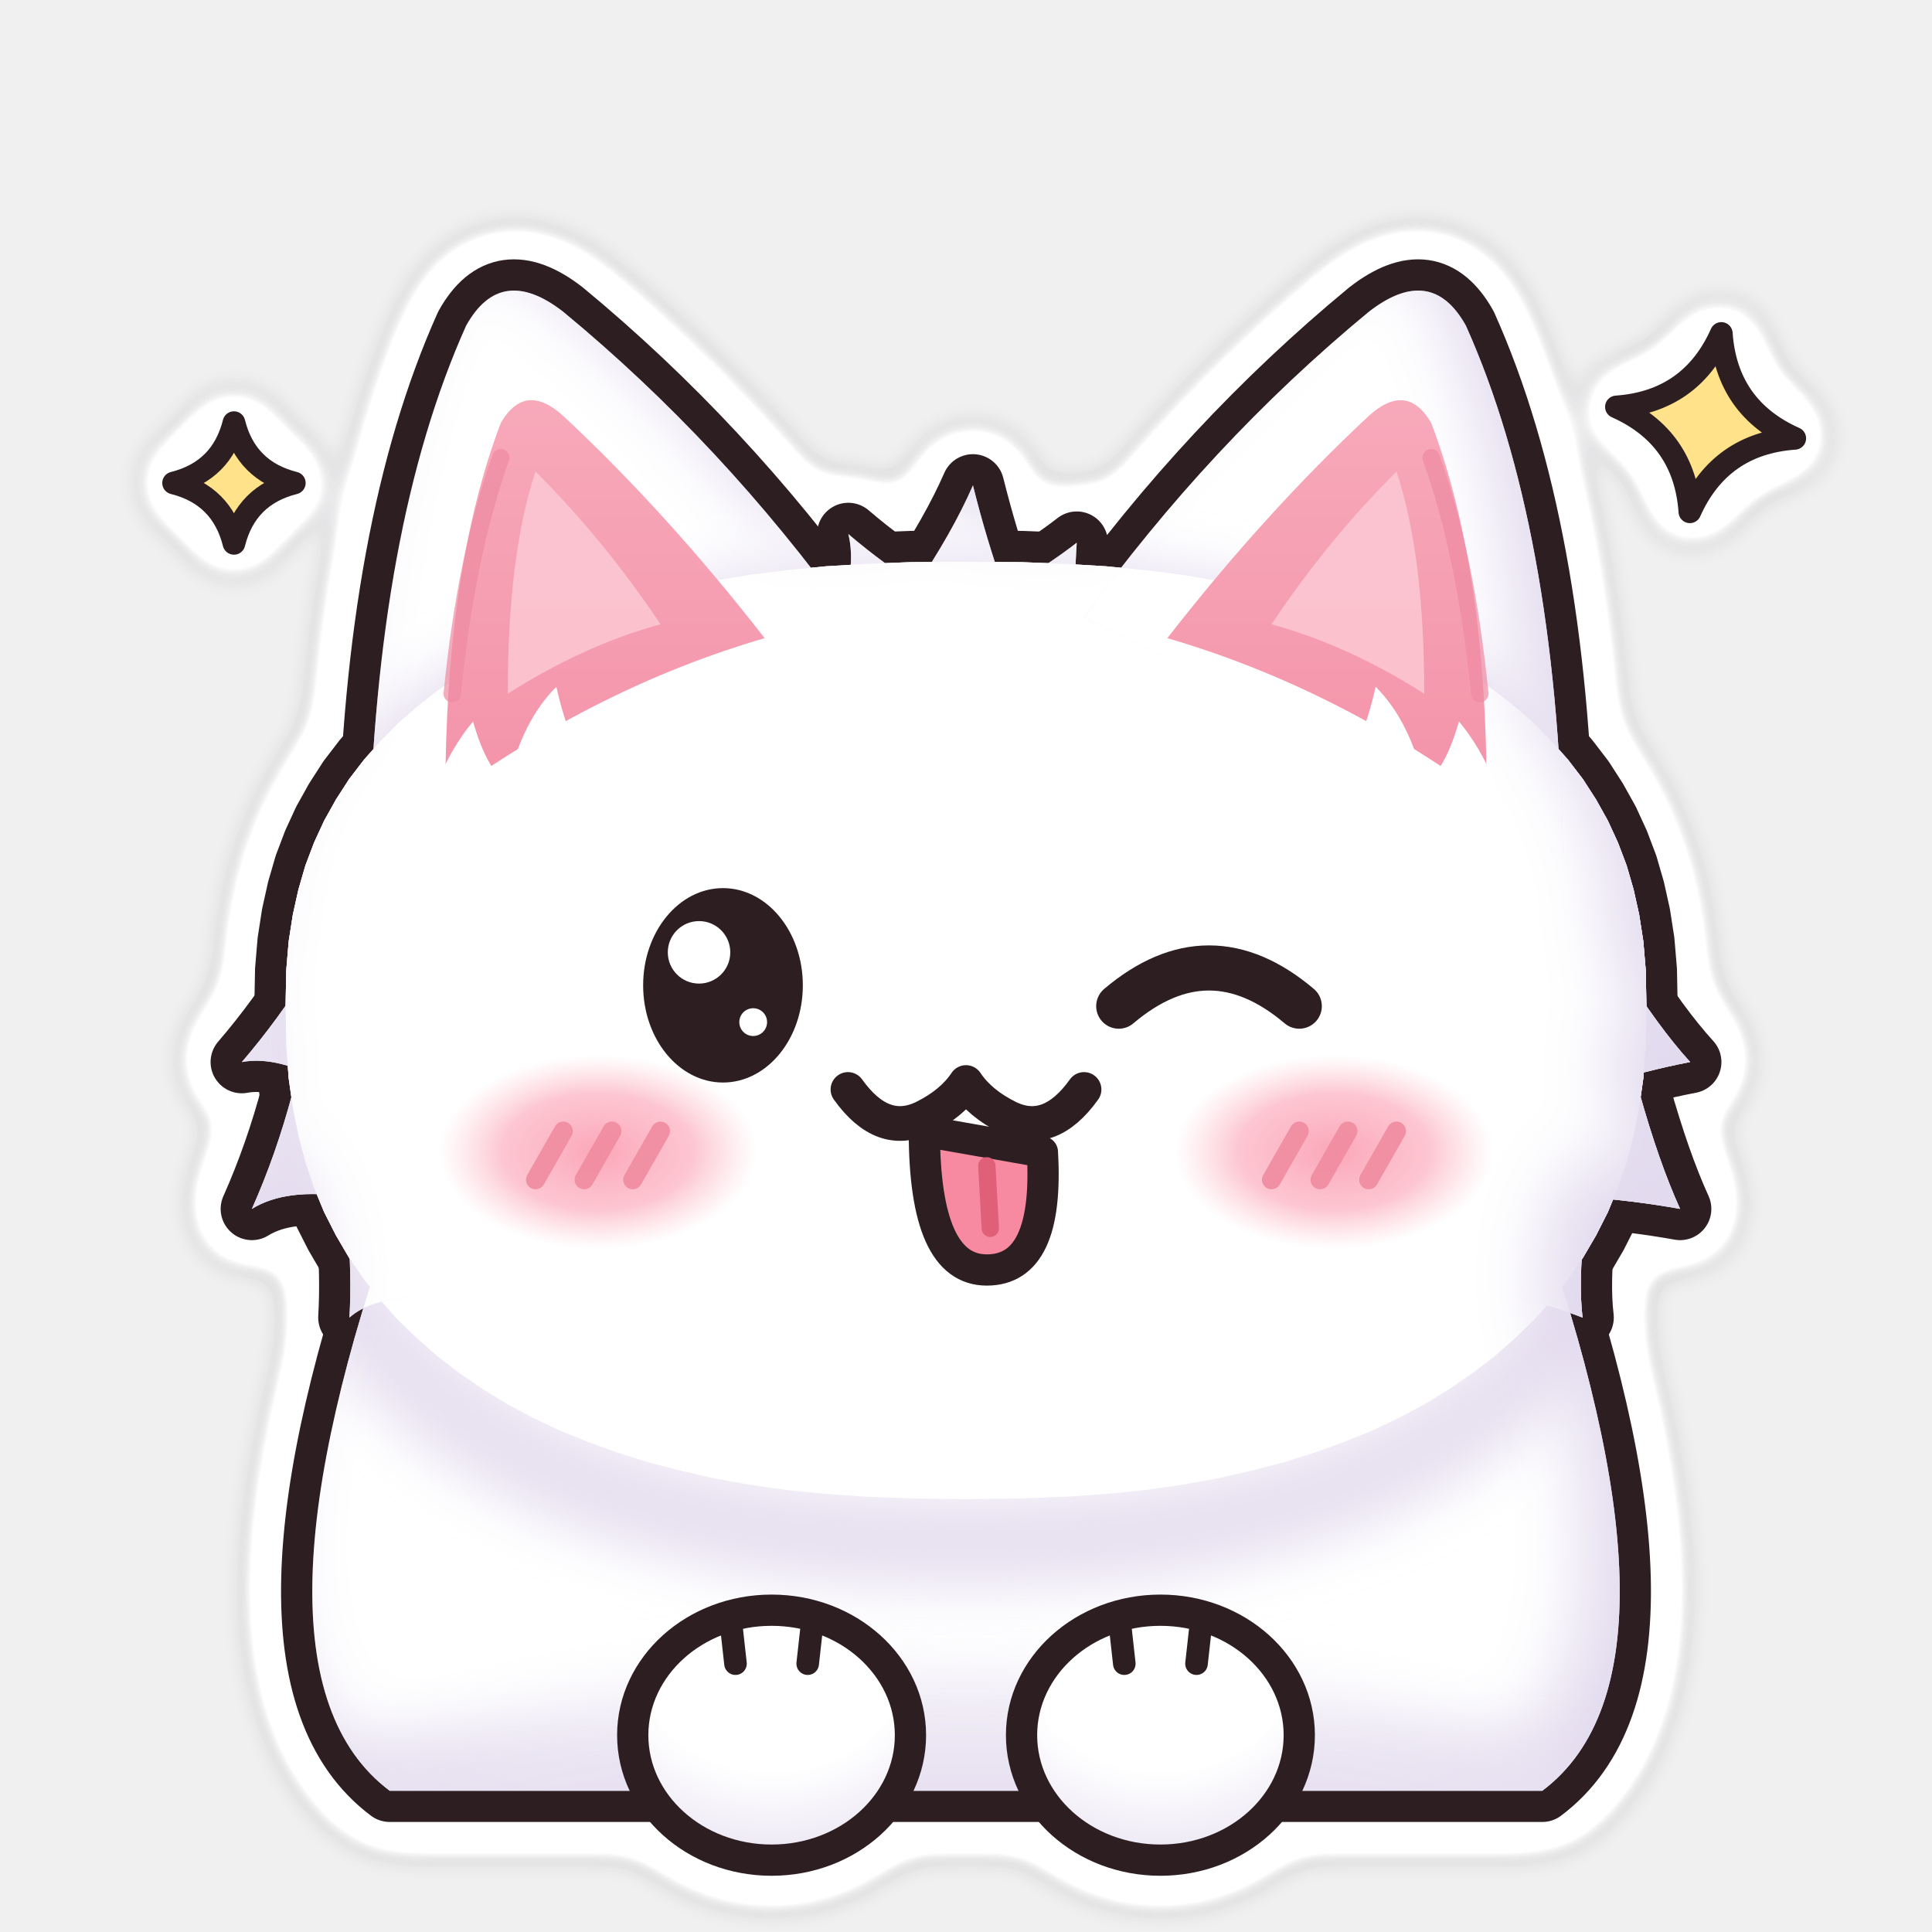
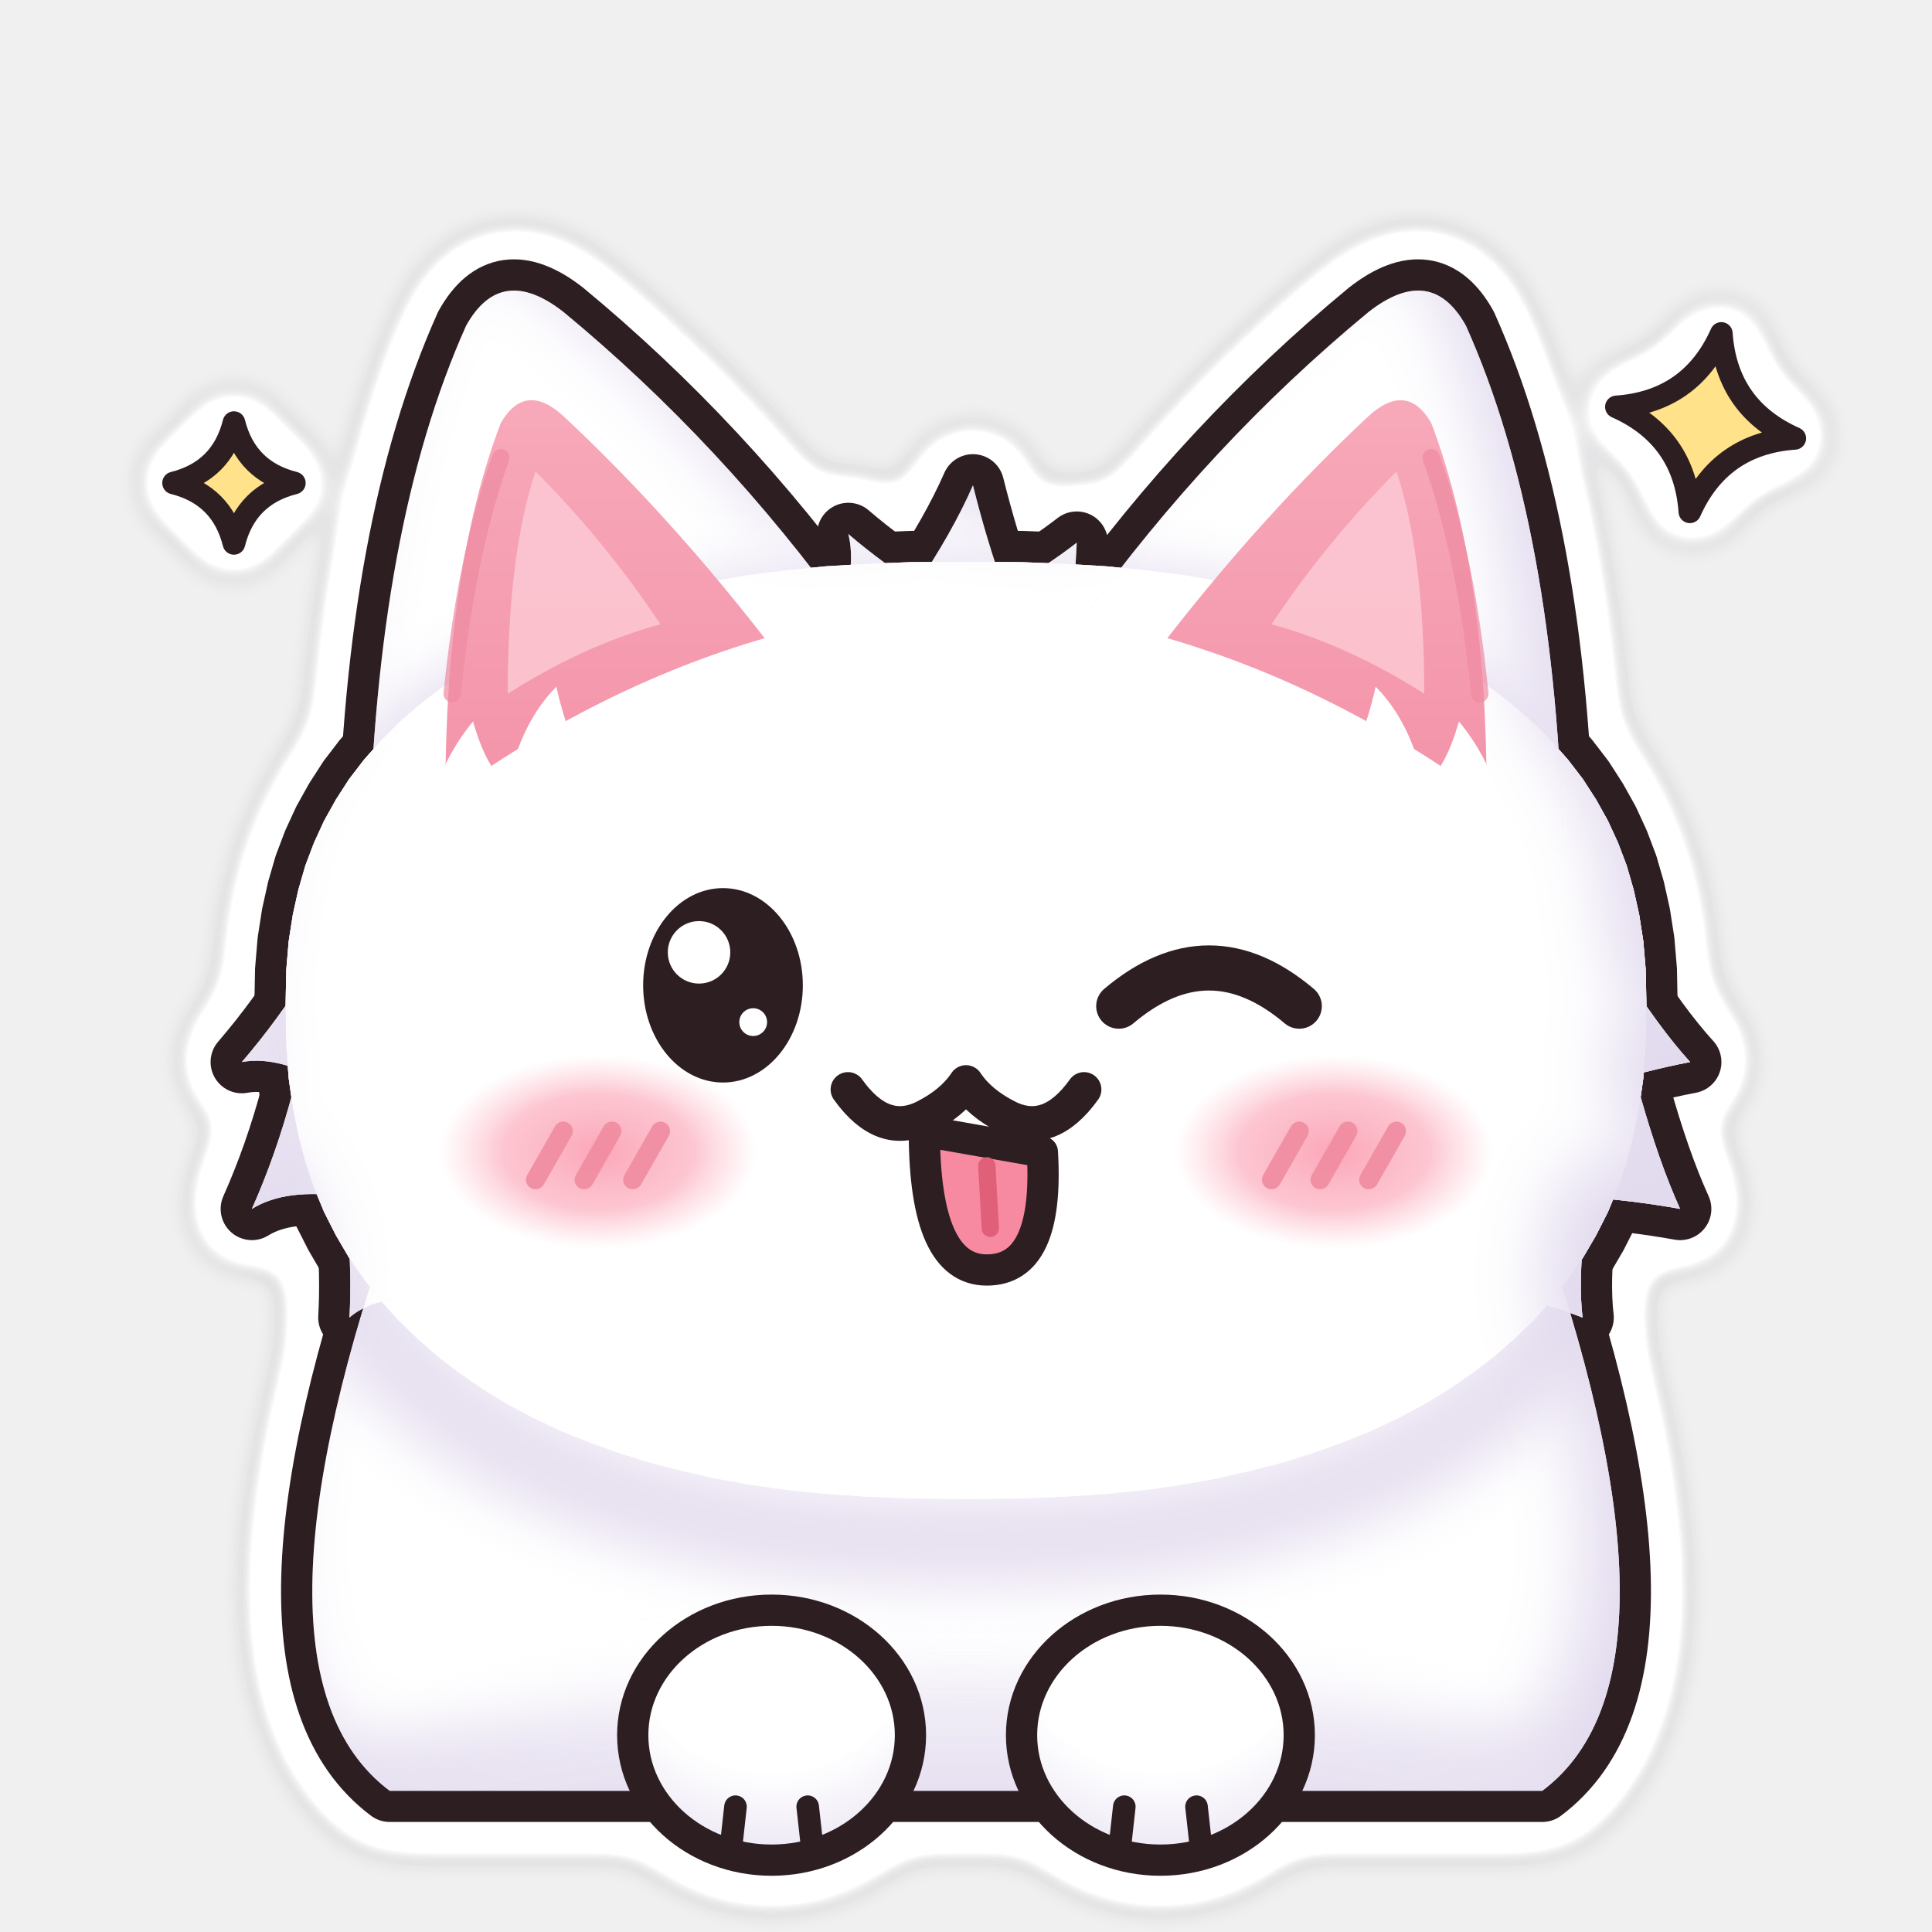
<svg xmlns="http://www.w3.org/2000/svg" viewBox="0 0 512 512" width="512" height="512">
  <defs>
    <linearGradient id="heartFill" x1="0" y1="0" x2="0" y2="1">
      <stop offset="0" stop-color="#ff9aae" />
      <stop offset="1" stop-color="#f4607d" />
    </linearGradient>
    <linearGradient id="lens" x1="0" y1="0" x2="1" y2="1">
      <stop offset="0" stop-color="#3b3350" />
      <stop offset="1" stop-color="#141019" />
    </linearGradient>
    <linearGradient id="flame" x1="0" y1="1" x2="0" y2="0">
      <stop offset="0" stop-color="#ff5a3d" />
      <stop offset="1" stop-color="#ffb43d" />
    </linearGradient>
    <linearGradient id="earFill" x1="0" y1="0" x2="0" y2="1">
      <stop offset="0" stop-color="#f7a9ba" />
      <stop offset="1" stop-color="#f493a9" />
    </linearGradient>
    <linearGradient id="mouthFill" x1="0" y1="0" x2="0" y2="1">
      <stop offset="0" stop-color="#9e2c46" />
      <stop offset="1" stop-color="#cc4a66" />
    </linearGradient>
    <linearGradient id="tongueFill" x1="0" y1="0" x2="0" y2="1">
      <stop offset="0" stop-color="#ff9db2" />
      <stop offset="1" stop-color="#f27994" />
    </linearGradient>
    <radialGradient id="blushFill">
      <stop offset="0" stop-color="#fba2b5" stop-opacity="0.95" />
      <stop offset="0.6" stop-color="#fcb3c2" stop-opacity="0.75" />
      <stop offset="1" stop-color="#fdc4cf" stop-opacity="0" />
    </radialGradient>
    <radialGradient id="blushStrong">
      <stop offset="0" stop-color="#f7839c" stop-opacity="0.95" />
      <stop offset="0.65" stop-color="#f996aa" stop-opacity="0.8" />
      <stop offset="1" stop-color="#fbb0bf" stop-opacity="0" />
    </radialGradient>
    <radialGradient id="pawShade" cx="0.5" cy="0.15" r="0.9">
      <stop offset="0.55" stop-color="#ffffff" />
      <stop offset="1" stop-color="#e9e3f2" />
    </radialGradient>
    <filter id="soft" x="-20%" y="-20%" width="140%" height="140%">
      <feGaussianBlur stdDeviation="9" />
    </filter>
    <filter id="rim" x="-10%" y="-10%" width="120%" height="120%">
      <feGaussianBlur stdDeviation="8" />
    </filter>
    <filter id="inner" filterUnits="userSpaceOnUse" x="-64" y="-64" width="640" height="640" color-interpolation-filters="sRGB">
      <feComponentTransfer in="SourceAlpha" result="outside">
        <feFuncA type="table" tableValues="1 0" />
      </feComponentTransfer>
      <feOffset in="outside" dx="-10" dy="-12" result="shifted" />
      <feGaussianBlur in="shifted" stdDeviation="10" result="soft" />
      <feComposite in="soft" in2="SourceAlpha" operator="in" result="edge" />
      <feFlood flood-color="#e2daee" />
      <feComposite in2="edge" operator="in" />
    </filter>
    <filter id="sticker" x="-15%" y="-15%" width="130%" height="130%" color-interpolation-filters="sRGB">
      <feGaussianBlur in="SourceAlpha" stdDeviation="7" result="blur" />
      <feComponentTransfer in="blur" result="mask">
        <feFuncA type="linear" slope="14" intercept="-0.6" />
      </feComponentTransfer>
      <feFlood flood-color="#ffffff" />
      <feComposite in2="mask" operator="in" result="border" />
      <feGaussianBlur in="mask" stdDeviation="2.5" result="shadowBlur" />
      <feFlood flood-color="#1d1428" flood-opacity="0.22" />
      <feComposite in2="shadowBlur" operator="in" result="shadow" />
      <feMerge>
        <feMergeNode in="shadow" />
        <feMergeNode in="border" />
        <feMergeNode in="SourceGraphic" />
      </feMerge>
    </filter>
  </defs>
  <g filter="url(#sticker)">
    <g transform="translate(256 274) scale(0.92) translate(-256 -266)">
      <clipPath id="sil">
        <path d="M92 316 C62 400 58 460 90 484 L422 484 C454 460 450 400 420 316 Z" />
        <path d="M84 214 Q86 120 112 62 Q122 44 140 58 Q186 96 222 146 Z" />
        <path d="M428 214 Q426 120 400 62 Q390 44 372 58 Q326 96 290 146 Z" />
        <path d="M452 258L451.8 269.5L451.1 278.8L449.9 287.3L448.3 295.3L446.3 302.9L443.8 310.3L440.9 317.3L437.5 324L433.7 330.5L429.4 336.7L424.7 342.7L419.7 348.3L414.1 353.7L408.2 358.9L401.9 363.7L395.2 368.3L388.2 372.6L380.7 376.6L372.9 380.3L364.7 383.6L356.1 386.7L347.2 389.5L337.8 391.9L328.1 394.1L318 395.9L307.5 397.4L296.4 398.5L284.7 399.3L271.9 399.8L256 400L240.1 399.8L227.3 399.3L215.6 398.5L204.5 397.4L194 395.9L183.9 394.1L174.2 391.9L164.8 389.5L155.9 386.7L147.3 383.6L139.1 380.3L131.3 376.6L123.8 372.6L116.8 368.3L110.1 363.7L103.8 358.9L97.9 353.7L92.3 348.3L87.3 342.7L82.6 336.7L78.3 330.5L74.5 324L71.1 317.3L68.2 310.3L65.7 302.9L63.7 295.3L62.1 287.3L60.9 278.8L60.2 269.5L60 258L60.2 247.6L60.9 239.3L62.1 231.6L63.7 224.4L65.7 217.5L68.2 210.9L71.1 204.6L74.5 198.5L78.3 192.6L82.6 187L87.3 181.7L92.3 176.6L97.9 171.7L103.8 167.1L110.1 162.7L116.8 158.6L123.8 154.7L131.3 151.1L139.1 147.8L147.3 144.7L155.9 142L164.8 139.5L174.2 137.3L183.9 135.4L194 133.7L204.5 132.4L215.6 131.3L227.3 130.6L240.1 130.1L256 130L271.9 130.1L284.7 130.6L296.4 131.3L307.5 132.4L318 133.7L328.1 135.4L337.8 137.3L347.2 139.5L356.1 142L364.7 144.7L372.9 147.8L380.7 151.1L388.2 154.7L395.2 158.6L401.9 162.7L408.2 167.1L414.1 171.7L419.7 176.6L424.7 181.7L429.4 187L433.7 192.6L437.5 198.5L440.9 204.6L443.8 210.9L446.3 217.5L448.3 224.4L449.9 231.6L451.1 239.3L451.8 247.6Z" />
        <path d="M219.5 145.6 Q224.5 131.6 222.1 122 Q232.5 130.9 244.5 138.4 Z" />
        <path d="M241 138 Q252.1 121.5 258 108 Q261.9 123.6 267 138 Z" />
        <path d="M266.5 138.6 Q279.3 131.2 287.9 124.5 Q287.2 135.2 287.5 145.4 Z" />
        <path d="M73 280.7 Q58 272.1 47.4 274.1 Q57.9 261.9 67 247.3 Z" />
        <path d="M445 247.3 Q455.4 264 464.6 274.1 Q451.5 276.6 439 280.7 Z" />
        <path d="M78 313 Q60.3 310.2 50.3 316.4 Q57.3 300.7 62 283 Z" />
        <path d="M450 283 Q455.6 303 461.7 316.4 Q447.7 313.9 434 313 Z" />
        <path d="M98.1 341.7 Q84.4 342.3 78.4 347.7 Q79.1 335.5 77.9 322.3 Z" />
        <path d="M434.1 322.3 Q432.4 337.6 433.6 347.7 Q424 344 413.9 341.7 Z" />
        <path d="M88.6 418.3 Q77.1 411.3 70 412.7 Q75.3 402.2 79.4 389.7 Z" />
        <path d="M432.6 389.7 Q437.1 404.4 442 412.7 Q432.6 414.7 423.4 418.3 Z" />
      </clipPath>
      <g fill="#2d1e22" stroke="#2d1e22" stroke-width="18" stroke-linejoin="round">
        <path d="M92 316 C62 400 58 460 90 484 L422 484 C454 460 450 400 420 316 Z" />
        <path d="M84 214 Q86 120 112 62 Q122 44 140 58 Q186 96 222 146 Z" />
        <path d="M428 214 Q426 120 400 62 Q390 44 372 58 Q326 96 290 146 Z" />
        <path d="M452 258L451.8 269.5L451.1 278.8L449.9 287.3L448.3 295.3L446.3 302.9L443.8 310.3L440.9 317.3L437.5 324L433.7 330.5L429.4 336.7L424.7 342.7L419.7 348.3L414.1 353.7L408.2 358.9L401.9 363.7L395.2 368.3L388.2 372.6L380.7 376.6L372.9 380.3L364.7 383.6L356.1 386.7L347.2 389.5L337.8 391.9L328.1 394.1L318 395.9L307.5 397.4L296.4 398.5L284.7 399.3L271.9 399.8L256 400L240.1 399.8L227.3 399.3L215.6 398.5L204.5 397.4L194 395.9L183.9 394.1L174.2 391.9L164.8 389.5L155.9 386.7L147.3 383.6L139.1 380.3L131.3 376.6L123.8 372.6L116.8 368.3L110.1 363.7L103.8 358.9L97.9 353.7L92.3 348.3L87.3 342.7L82.6 336.7L78.3 330.5L74.5 324L71.1 317.3L68.2 310.3L65.7 302.9L63.7 295.3L62.1 287.3L60.9 278.8L60.2 269.5L60 258L60.2 247.6L60.9 239.3L62.1 231.6L63.7 224.4L65.7 217.5L68.2 210.9L71.1 204.6L74.5 198.5L78.3 192.6L82.6 187L87.3 181.7L92.3 176.6L97.9 171.7L103.8 167.1L110.1 162.7L116.8 158.6L123.8 154.7L131.3 151.1L139.1 147.8L147.3 144.7L155.9 142L164.8 139.5L174.2 137.3L183.9 135.4L194 133.7L204.5 132.4L215.6 131.3L227.3 130.6L240.1 130.1L256 130L271.9 130.1L284.7 130.6L296.4 131.3L307.5 132.4L318 133.7L328.1 135.4L337.8 137.3L347.2 139.5L356.1 142L364.7 144.7L372.9 147.8L380.7 151.1L388.2 154.7L395.2 158.6L401.9 162.7L408.2 167.1L414.1 171.7L419.7 176.6L424.7 181.7L429.4 187L433.7 192.6L437.5 198.5L440.9 204.6L443.8 210.9L446.3 217.5L448.3 224.4L449.9 231.6L451.1 239.3L451.8 247.6Z" />
        <path d="M219.5 145.6 Q224.5 131.6 222.1 122 Q232.5 130.9 244.5 138.4 Z" />
        <path d="M241 138 Q252.1 121.5 258 108 Q261.9 123.6 267 138 Z" />
        <path d="M266.5 138.6 Q279.3 131.2 287.9 124.5 Q287.2 135.2 287.5 145.4 Z" />
        <path d="M73 280.7 Q58 272.1 47.4 274.1 Q57.9 261.9 67 247.3 Z" />
        <path d="M445 247.3 Q455.4 264 464.6 274.1 Q451.5 276.6 439 280.7 Z" />
        <path d="M78 313 Q60.3 310.2 50.3 316.4 Q57.3 300.7 62 283 Z" />
        <path d="M450 283 Q455.6 303 461.7 316.4 Q447.7 313.9 434 313 Z" />
        <path d="M98.1 341.7 Q84.4 342.3 78.4 347.7 Q79.1 335.5 77.9 322.3 Z" />
        <path d="M434.1 322.3 Q432.4 337.6 433.6 347.7 Q424 344 413.9 341.7 Z" />
        <path d="M88.6 418.3 Q77.1 411.3 70 412.7 Q75.3 402.2 79.4 389.7 Z" />
        <path d="M432.6 389.7 Q437.1 404.4 442 412.7 Q432.6 414.7 423.4 418.3 Z" />
      </g>
      <g fill="#ffffff">
        <path d="M92 316 C62 400 58 460 90 484 L422 484 C454 460 450 400 420 316 Z" />
        <path d="M84 214 Q86 120 112 62 Q122 44 140 58 Q186 96 222 146 Z" />
        <path d="M428 214 Q426 120 400 62 Q390 44 372 58 Q326 96 290 146 Z" />
        <path d="M452 258L451.8 269.5L451.1 278.8L449.9 287.3L448.3 295.3L446.3 302.9L443.8 310.3L440.9 317.3L437.5 324L433.7 330.5L429.4 336.7L424.7 342.7L419.7 348.3L414.1 353.7L408.2 358.9L401.9 363.7L395.2 368.3L388.2 372.6L380.7 376.6L372.9 380.3L364.7 383.6L356.1 386.7L347.2 389.5L337.8 391.9L328.1 394.1L318 395.9L307.5 397.4L296.4 398.5L284.7 399.3L271.9 399.8L256 400L240.1 399.8L227.3 399.3L215.6 398.5L204.5 397.4L194 395.9L183.9 394.1L174.2 391.9L164.8 389.5L155.9 386.7L147.3 383.6L139.1 380.3L131.3 376.6L123.8 372.6L116.8 368.3L110.1 363.7L103.8 358.9L97.9 353.7L92.3 348.3L87.3 342.7L82.6 336.7L78.3 330.5L74.5 324L71.1 317.3L68.2 310.3L65.7 302.9L63.7 295.3L62.1 287.3L60.9 278.8L60.2 269.5L60 258L60.2 247.6L60.9 239.3L62.1 231.6L63.7 224.4L65.7 217.5L68.2 210.9L71.1 204.6L74.5 198.5L78.3 192.6L82.6 187L87.3 181.7L92.3 176.6L97.9 171.7L103.8 167.1L110.1 162.7L116.8 158.6L123.8 154.7L131.3 151.1L139.1 147.8L147.3 144.7L155.9 142L164.8 139.5L174.2 137.3L183.9 135.4L194 133.7L204.5 132.4L215.6 131.3L227.3 130.6L240.1 130.1L256 130L271.9 130.1L284.7 130.6L296.4 131.3L307.5 132.4L318 133.7L328.1 135.4L337.8 137.3L347.2 139.5L356.1 142L364.7 144.7L372.9 147.8L380.7 151.1L388.2 154.7L395.2 158.6L401.9 162.7L408.2 167.1L414.1 171.7L419.7 176.6L424.7 181.7L429.4 187L433.7 192.6L437.5 198.5L440.9 204.6L443.8 210.9L446.3 217.5L448.3 224.4L449.9 231.6L451.1 239.3L451.8 247.6Z" />
        <path d="M219.5 145.6 Q224.5 131.6 222.1 122 Q232.5 130.9 244.5 138.4 Z" />
        <path d="M241 138 Q252.1 121.5 258 108 Q261.9 123.6 267 138 Z" />
        <path d="M266.5 138.6 Q279.3 131.2 287.9 124.5 Q287.2 135.2 287.5 145.4 Z" />
        <path d="M73 280.7 Q58 272.1 47.4 274.1 Q57.9 261.9 67 247.3 Z" />
        <path d="M445 247.3 Q455.4 264 464.6 274.1 Q451.5 276.6 439 280.7 Z" />
        <path d="M78 313 Q60.3 310.2 50.3 316.4 Q57.3 300.7 62 283 Z" />
        <path d="M450 283 Q455.6 303 461.7 316.4 Q447.7 313.9 434 313 Z" />
        <path d="M98.1 341.7 Q84.4 342.3 78.4 347.7 Q79.1 335.5 77.9 322.3 Z" />
        <path d="M434.1 322.3 Q432.4 337.6 433.6 347.7 Q424 344 413.9 341.7 Z" />
        <path d="M88.6 418.3 Q77.1 411.3 70 412.7 Q75.3 402.2 79.4 389.7 Z" />
        <path d="M432.6 389.7 Q437.1 404.4 442 412.7 Q432.6 414.7 423.4 418.3 Z" />
      </g>
      <g clip-path="url(#sil)">
        <path d="M452 258L451.8 269.5L451.1 278.8L449.9 287.3L448.3 295.3L446.3 302.9L443.8 310.3L440.9 317.3L437.5 324L433.7 330.5L429.4 336.7L424.7 342.7L419.7 348.3L414.1 353.7L408.2 358.9L401.9 363.7L395.2 368.3L388.2 372.6L380.7 376.6L372.9 380.3L364.7 383.6L356.1 386.7L347.2 389.5L337.8 391.9L328.1 394.1L318 395.9L307.5 397.4L296.4 398.5L284.7 399.3L271.9 399.8L256 400L240.1 399.8L227.3 399.3L215.6 398.5L204.5 397.4L194 395.9L183.9 394.1L174.2 391.9L164.8 389.5L155.9 386.7L147.3 383.6L139.1 380.3L131.3 376.6L123.8 372.6L116.8 368.3L110.1 363.7L103.8 358.9L97.9 353.7L92.3 348.3L87.3 342.7L82.6 336.7L78.3 330.5L74.5 324L71.1 317.3L68.2 310.3L65.7 302.9L63.7 295.3L62.1 287.3L60.9 278.8L60.2 269.5L60 258L60.2 247.6L60.9 239.3L62.1 231.6L63.7 224.4L65.7 217.5L68.2 210.9L71.1 204.6L74.5 198.5L78.3 192.6L82.6 187L87.3 181.7L92.3 176.6L97.9 171.7L103.8 167.1L110.1 162.7L116.8 158.6L123.8 154.7L131.3 151.1L139.1 147.8L147.3 144.7L155.9 142L164.8 139.5L174.2 137.3L183.9 135.4L194 133.7L204.5 132.4L215.6 131.3L227.3 130.6L240.1 130.1L256 130L271.9 130.1L284.7 130.6L296.4 131.3L307.5 132.4L318 133.7L328.1 135.4L337.8 137.3L347.2 139.5L356.1 142L364.7 144.7L372.9 147.8L380.7 151.1L388.2 154.7L395.2 158.6L401.9 162.7L408.2 167.1L414.1 171.7L419.7 176.6L424.7 181.7L429.4 187L433.7 192.6L437.5 198.5L440.9 204.6L443.8 210.9L446.3 217.5L448.3 224.4L449.9 231.6L451.1 239.3L451.8 247.6Z" fill="none" stroke="#e6dff0" stroke-width="26" filter="url(#rim)" transform="translate(0 12)" />
        <path d="M452 258L451.8 269.5L451.1 278.8L449.9 287.3L448.3 295.3L446.3 302.9L443.8 310.3L440.9 317.3L437.5 324L433.7 330.5L429.4 336.7L424.7 342.7L419.7 348.3L414.1 353.7L408.2 358.9L401.9 363.7L395.2 368.3L388.2 372.6L380.7 376.6L372.9 380.3L364.7 383.6L356.1 386.7L347.2 389.5L337.8 391.9L328.1 394.1L318 395.9L307.5 397.4L296.4 398.5L284.7 399.3L271.9 399.8L256 400L240.1 399.8L227.3 399.3L215.6 398.5L204.5 397.4L194 395.9L183.9 394.1L174.2 391.9L164.8 389.5L155.9 386.7L147.3 383.6L139.1 380.3L131.3 376.6L123.8 372.6L116.8 368.3L110.1 363.7L103.8 358.9L97.9 353.7L92.3 348.3L87.3 342.7L82.6 336.7L78.3 330.5L74.5 324L71.1 317.3L68.2 310.3L65.7 302.9L63.7 295.3L62.1 287.3L60.9 278.8L60.2 269.5L60 258L60.2 247.6L60.9 239.3L62.1 231.6L63.7 224.4L65.7 217.5L68.2 210.9L71.1 204.6L74.5 198.5L78.3 192.6L82.6 187L87.3 181.7L92.3 176.6L97.9 171.7L103.8 167.1L110.1 162.7L116.8 158.6L123.8 154.7L131.3 151.1L139.1 147.8L147.3 144.7L155.9 142L164.8 139.5L174.2 137.3L183.9 135.4L194 133.7L204.5 132.4L215.6 131.3L227.3 130.6L240.1 130.1L256 130L271.9 130.1L284.7 130.6L296.4 131.3L307.5 132.4L318 133.7L328.1 135.4L337.8 137.3L347.2 139.5L356.1 142L364.7 144.7L372.9 147.8L380.7 151.1L388.2 154.7L395.2 158.6L401.9 162.7L408.2 167.1L414.1 171.7L419.7 176.6L424.7 181.7L429.4 187L433.7 192.6L437.5 198.5L440.9 204.6L443.8 210.9L446.3 217.5L448.3 224.4L449.9 231.6L451.1 239.3L451.8 247.6Z" fill="#ffffff" />
      </g>
      <g filter="url(#inner)" fill="#ffffff">
        <path d="M92 316 C62 400 58 460 90 484 L422 484 C454 460 450 400 420 316 Z" />
        <path d="M84 214 Q86 120 112 62 Q122 44 140 58 Q186 96 222 146 Z" />
        <path d="M428 214 Q426 120 400 62 Q390 44 372 58 Q326 96 290 146 Z" />
        <path d="M452 258L451.8 269.5L451.1 278.8L449.9 287.3L448.3 295.3L446.3 302.9L443.8 310.3L440.9 317.3L437.5 324L433.7 330.5L429.4 336.7L424.7 342.7L419.7 348.3L414.1 353.7L408.2 358.9L401.9 363.7L395.2 368.3L388.2 372.6L380.7 376.6L372.9 380.3L364.7 383.6L356.1 386.7L347.2 389.5L337.8 391.9L328.1 394.1L318 395.9L307.5 397.4L296.4 398.5L284.7 399.3L271.9 399.8L256 400L240.1 399.8L227.3 399.3L215.6 398.5L204.5 397.4L194 395.9L183.9 394.1L174.2 391.9L164.8 389.5L155.9 386.7L147.3 383.6L139.1 380.3L131.3 376.6L123.8 372.6L116.8 368.3L110.1 363.7L103.8 358.9L97.9 353.7L92.3 348.3L87.3 342.7L82.6 336.7L78.3 330.5L74.5 324L71.1 317.3L68.2 310.3L65.7 302.9L63.7 295.3L62.1 287.3L60.9 278.8L60.2 269.5L60 258L60.2 247.6L60.9 239.3L62.1 231.6L63.7 224.4L65.7 217.5L68.2 210.9L71.1 204.6L74.5 198.5L78.3 192.6L82.6 187L87.3 181.7L92.3 176.6L97.9 171.7L103.8 167.1L110.1 162.7L116.8 158.6L123.8 154.7L131.3 151.1L139.1 147.8L147.3 144.7L155.9 142L164.8 139.5L174.2 137.3L183.9 135.4L194 133.7L204.5 132.4L215.6 131.3L227.3 130.6L240.1 130.1L256 130L271.9 130.1L284.7 130.6L296.4 131.3L307.5 132.4L318 133.7L328.1 135.4L337.8 137.3L347.2 139.5L356.1 142L364.7 144.7L372.9 147.8L380.7 151.1L388.2 154.7L395.2 158.6L401.9 162.7L408.2 167.1L414.1 171.7L419.7 176.6L424.7 181.7L429.4 187L433.7 192.6L437.5 198.5L440.9 204.6L443.8 210.9L446.3 217.5L448.3 224.4L449.9 231.6L451.1 239.3L451.8 247.6Z" />
        <path d="M219.5 145.6 Q224.5 131.6 222.1 122 Q232.5 130.9 244.5 138.4 Z" />
        <path d="M241 138 Q252.1 121.5 258 108 Q261.9 123.6 267 138 Z" />
        <path d="M266.5 138.6 Q279.3 131.2 287.9 124.5 Q287.2 135.2 287.5 145.4 Z" />
        <path d="M73 280.7 Q58 272.1 47.4 274.1 Q57.9 261.9 67 247.3 Z" />
        <path d="M445 247.3 Q455.4 264 464.6 274.1 Q451.5 276.6 439 280.7 Z" />
        <path d="M78 313 Q60.3 310.2 50.3 316.4 Q57.3 300.7 62 283 Z" />
        <path d="M450 283 Q455.6 303 461.7 316.4 Q447.7 313.9 434 313 Z" />
        <path d="M98.1 341.7 Q84.4 342.3 78.4 347.7 Q79.1 335.5 77.9 322.3 Z" />
        <path d="M434.1 322.3 Q432.4 337.6 433.6 347.7 Q424 344 413.9 341.7 Z" />
        <path d="M88.6 418.3 Q77.1 411.3 70 412.7 Q75.3 402.2 79.4 389.7 Z" />
        <path d="M432.6 389.7 Q437.1 404.4 442 412.7 Q432.6 414.7 423.4 418.3 Z" />
      </g>
      <g clip-path="url(#sil)">
        <ellipse cx="256" cy="530" rx="240" ry="80" fill="#e9e3f2" filter="url(#soft)" opacity="0.7" />
      </g>
      <g>
        <path d="M106 198 Q106 132 122 90 Q129 78 140 88 Q170 116 198 152 Q150 166 106 198Z" fill="url(#earFill)" />
        <path d="M124 168 Q124 128 132 104 Q152 124 168 148 Q146 154 124 168Z" fill="#fcc9d3" opacity="0.85" />
        <path d="M108 168 Q112 128 122 100" fill="none" stroke="#ee8aa1" stroke-width="5" stroke-linecap="round" opacity="0.7" />
        <path d="M100 206 Q104 188 114 176 Q118 190 124 194 Q128 176 138 166 Q142 184 150 194 Q158 186 170 182 Q166 198 162 208Z" fill="#ffffff" />
      </g>
      <g transform="translate(512 0) scale(-1 1)">
        <path d="M106 198 Q106 132 122 90 Q129 78 140 88 Q170 116 198 152 Q150 166 106 198Z" fill="url(#earFill)" />
        <path d="M124 168 Q124 128 132 104 Q152 124 168 148 Q146 154 124 168Z" fill="#fcc9d3" opacity="0.85" />
        <path d="M108 168 Q112 128 122 100" fill="none" stroke="#ee8aa1" stroke-width="5" stroke-linecap="round" opacity="0.7" />
        <path d="M100 206 Q104 188 114 176 Q118 190 124 194 Q128 176 138 166 Q142 184 150 194 Q158 186 170 182 Q166 198 162 208Z" fill="#ffffff" />
      </g>
      <ellipse cx="150" cy="300" rx="46" ry="28" fill="url(#blushFill)" />
      <path d="M132 308 l8 -14 M146 308 l8 -14 M160 308 l8 -14" stroke="#f08ba0" stroke-width="5.5" stroke-linecap="round" opacity="0.9" />
      <ellipse cx="362" cy="300" rx="46" ry="28" fill="url(#blushFill)" />
      <path d="M344 308 l8 -14 M358 308 l8 -14 M372 308 l8 -14" stroke="#f08ba0" stroke-width="5.5" stroke-linecap="round" opacity="0.9" />
      <ellipse cx="186" cy="252" rx="23" ry="28" fill="#2d1e22" />
      <circle cx="194.7" cy="262.6" r="4" fill="#ffffff" />
      <circle cx="179.1" cy="242.5" r="9" fill="#ffffff" />
      <path d="M300 258 Q326 236 352 258" fill="none" stroke="#2d1e22" stroke-width="13" stroke-linecap="round" stroke-linejoin="round" />
      <path d="M244 294 Q244 334 262 334 Q280 334 278 300Z" fill="#f78aa1" stroke="#2d1e22" stroke-width="9" stroke-linejoin="round" />
      <path d="M262 304 L263 322" fill="none" stroke="#e0607a" stroke-width="5" stroke-linecap="round" stroke-linejoin="round" />
      <path d="M222 282 Q232 296 244 290 Q252 286 256 280 Q260 286 268 290 Q280 296 290 282" fill="none" stroke="#2d1e22" stroke-width="10" stroke-linecap="round" stroke-linejoin="round" />
      <g transform="translate(200 468)">
        <ellipse cx="0" cy="0" rx="40" ry="36" fill="url(#pawShade)" stroke="#2d1e22" stroke-width="9" />
-         <path d="M-12 -35 l1.6 14.4 M12 -35 l-1.6 14.4" fill="none" stroke="#2d1e22" stroke-width="6.5" stroke-linecap="round" stroke-linejoin="round" />
+         <g transform="scale(1 -1)">
+           <path d="M-12 -35 l1.6 14.4 M12 -35 l-1.6 14.4" fill="none" stroke="#2d1e22" stroke-width="6.5" stroke-linecap="round" stroke-linejoin="round" />
+         </g>
      </g>
      <g transform="translate(312 468)">
        <ellipse cx="0" cy="0" rx="40" ry="36" fill="url(#pawShade)" stroke="#2d1e22" stroke-width="9" />
-         <path d="M-12 -35 l1.6 14.4 M12 -35 l-1.6 14.4" fill="none" stroke="#2d1e22" stroke-width="6.5" stroke-linecap="round" stroke-linejoin="round" />
+         <g transform="scale(1 -1)">
+           <path d="M-12 -35 l1.6 14.4 M12 -35 l-1.6 14.4" fill="none" stroke="#2d1e22" stroke-width="6.5" stroke-linecap="round" stroke-linejoin="round" />
+         </g>
      </g>
    </g>
    <path transform="translate(452 112) rotate(10)" d="M0 -24 Q4.8 -4.8 24 0 Q4.8 4.8 0 24 Q-4.8 4.8 -24 0 Q-4.8 -4.8 0 -24Z" fill="#ffe28a" stroke="#2d1e22" stroke-width="6" stroke-linejoin="round" />
    <path transform="translate(62 128)" d="M0 -16 Q3.2 -3.2 16 0 Q3.2 3.2 0 16 Q-3.2 3.2 -16 0 Q-3.2 -3.2 0 -16Z" fill="#ffe28a" stroke="#2d1e22" stroke-width="6" stroke-linejoin="round" />
  </g>
</svg>
